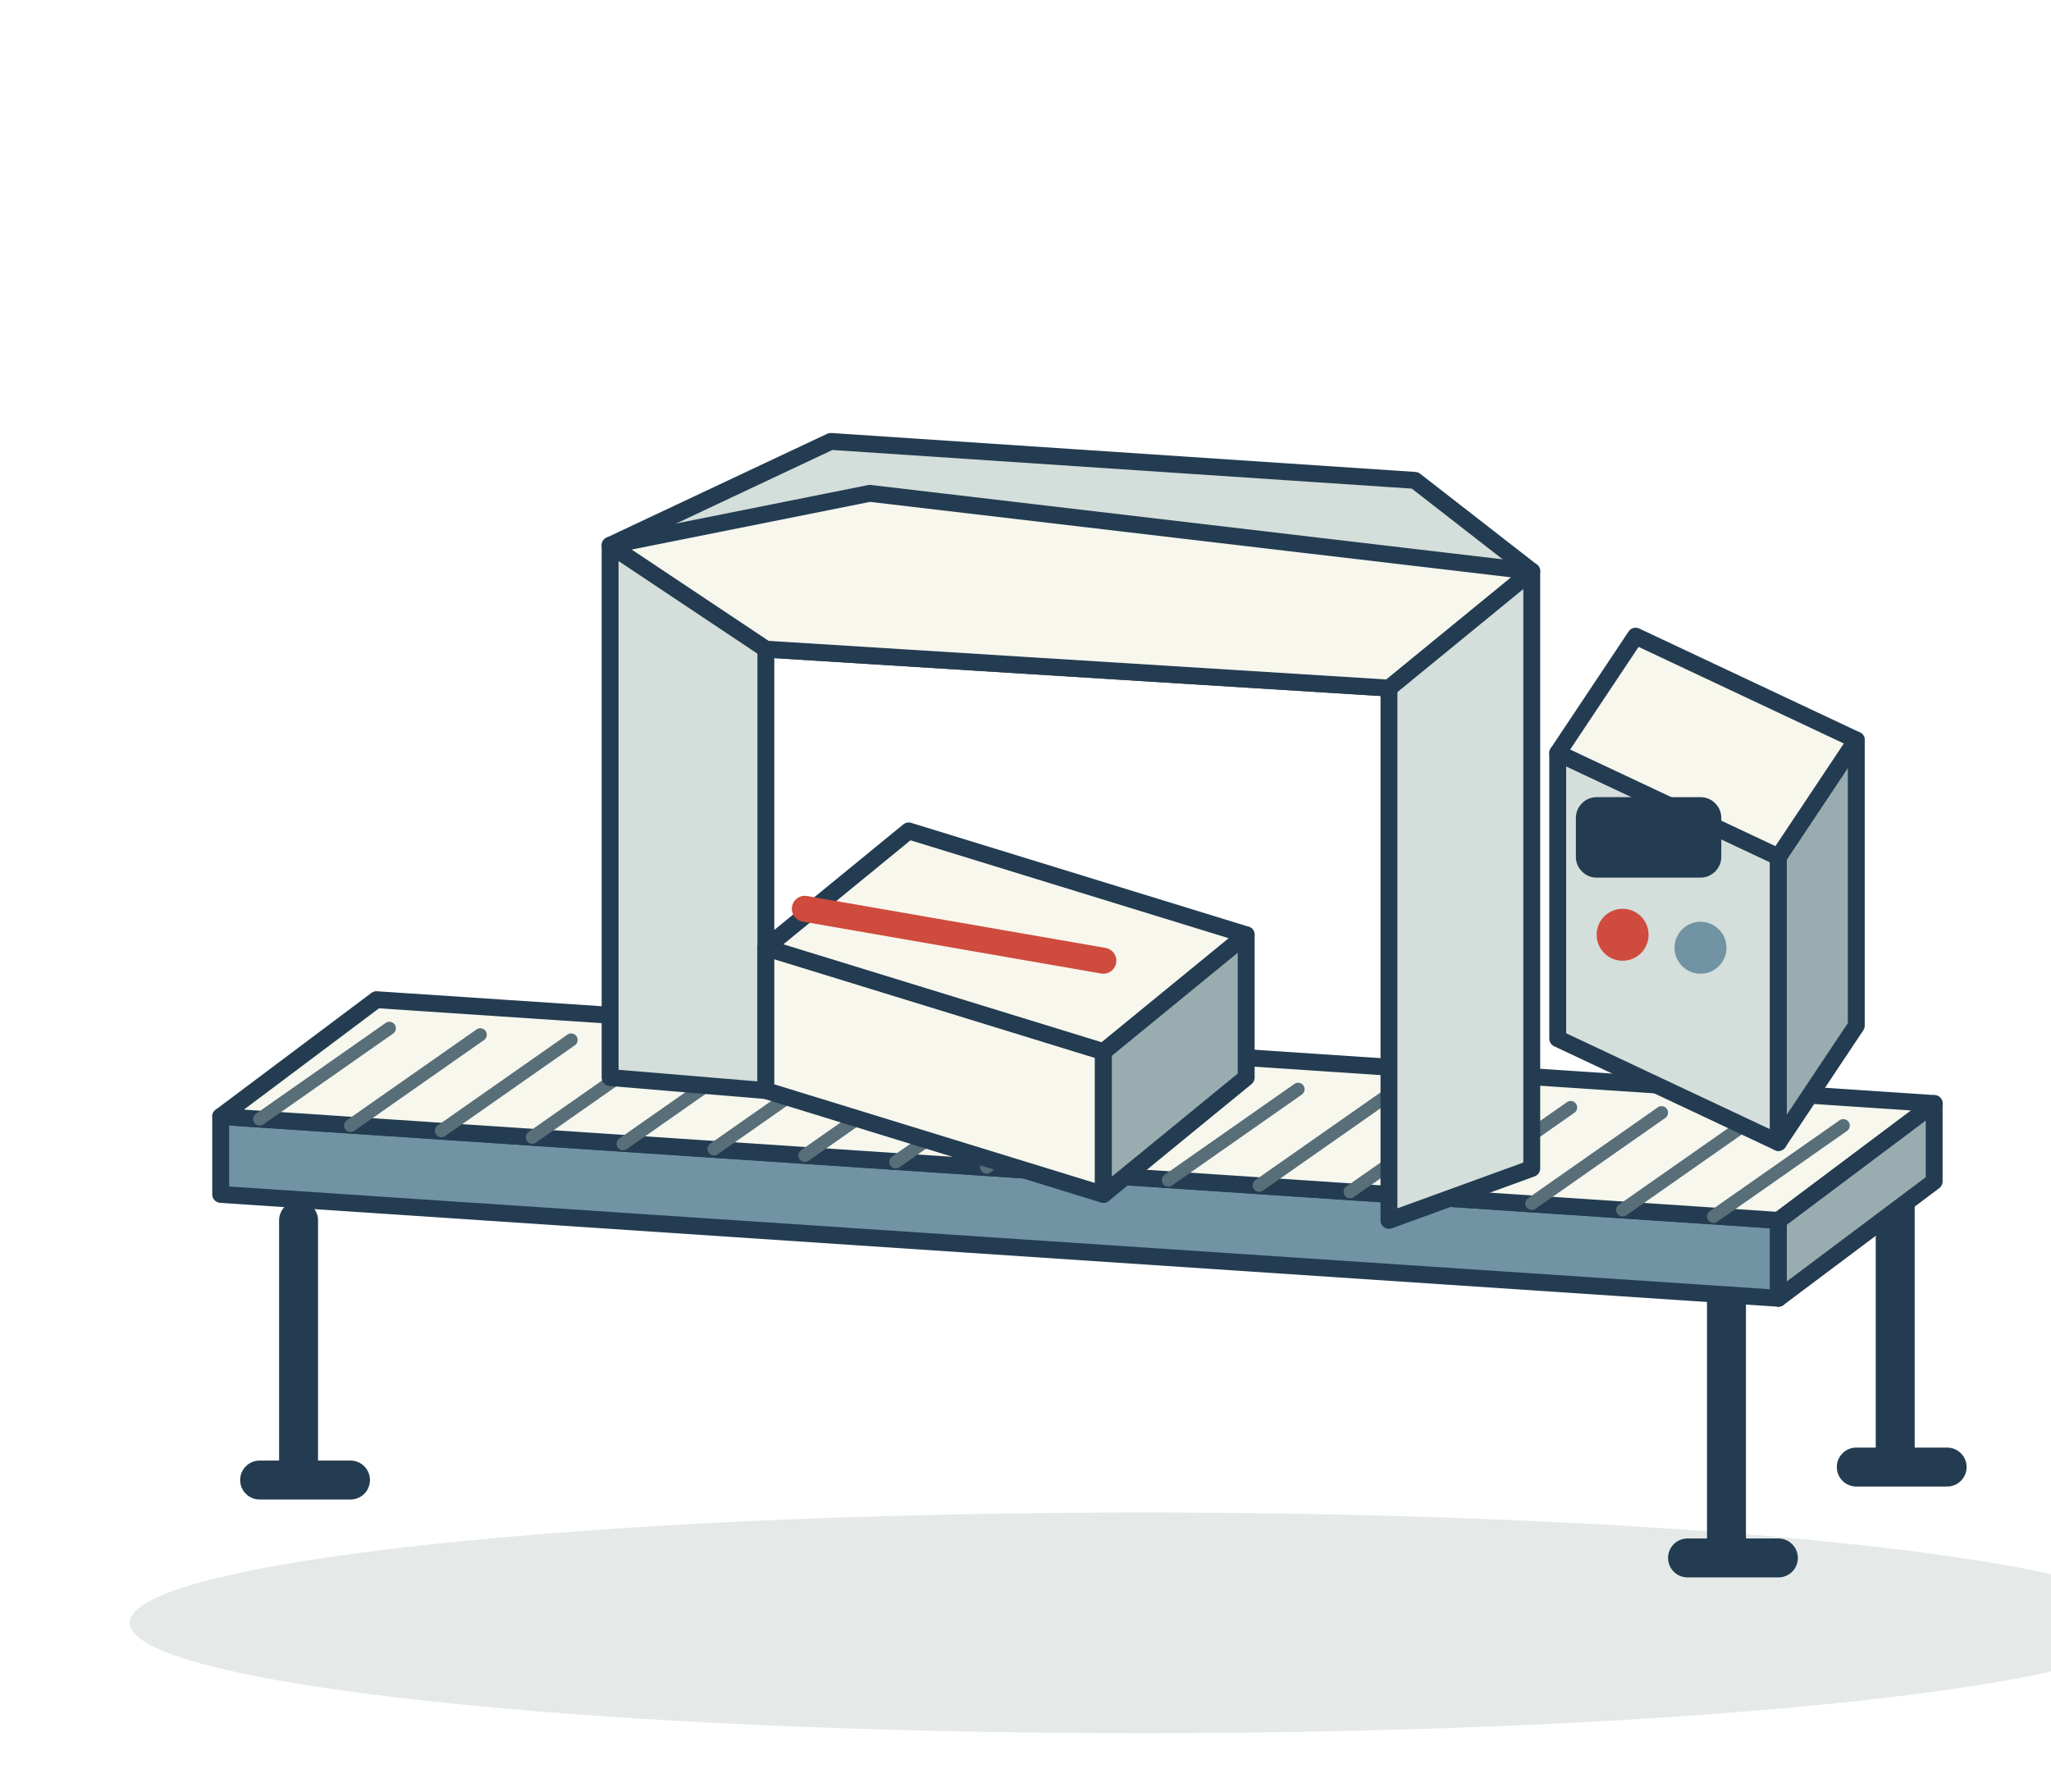
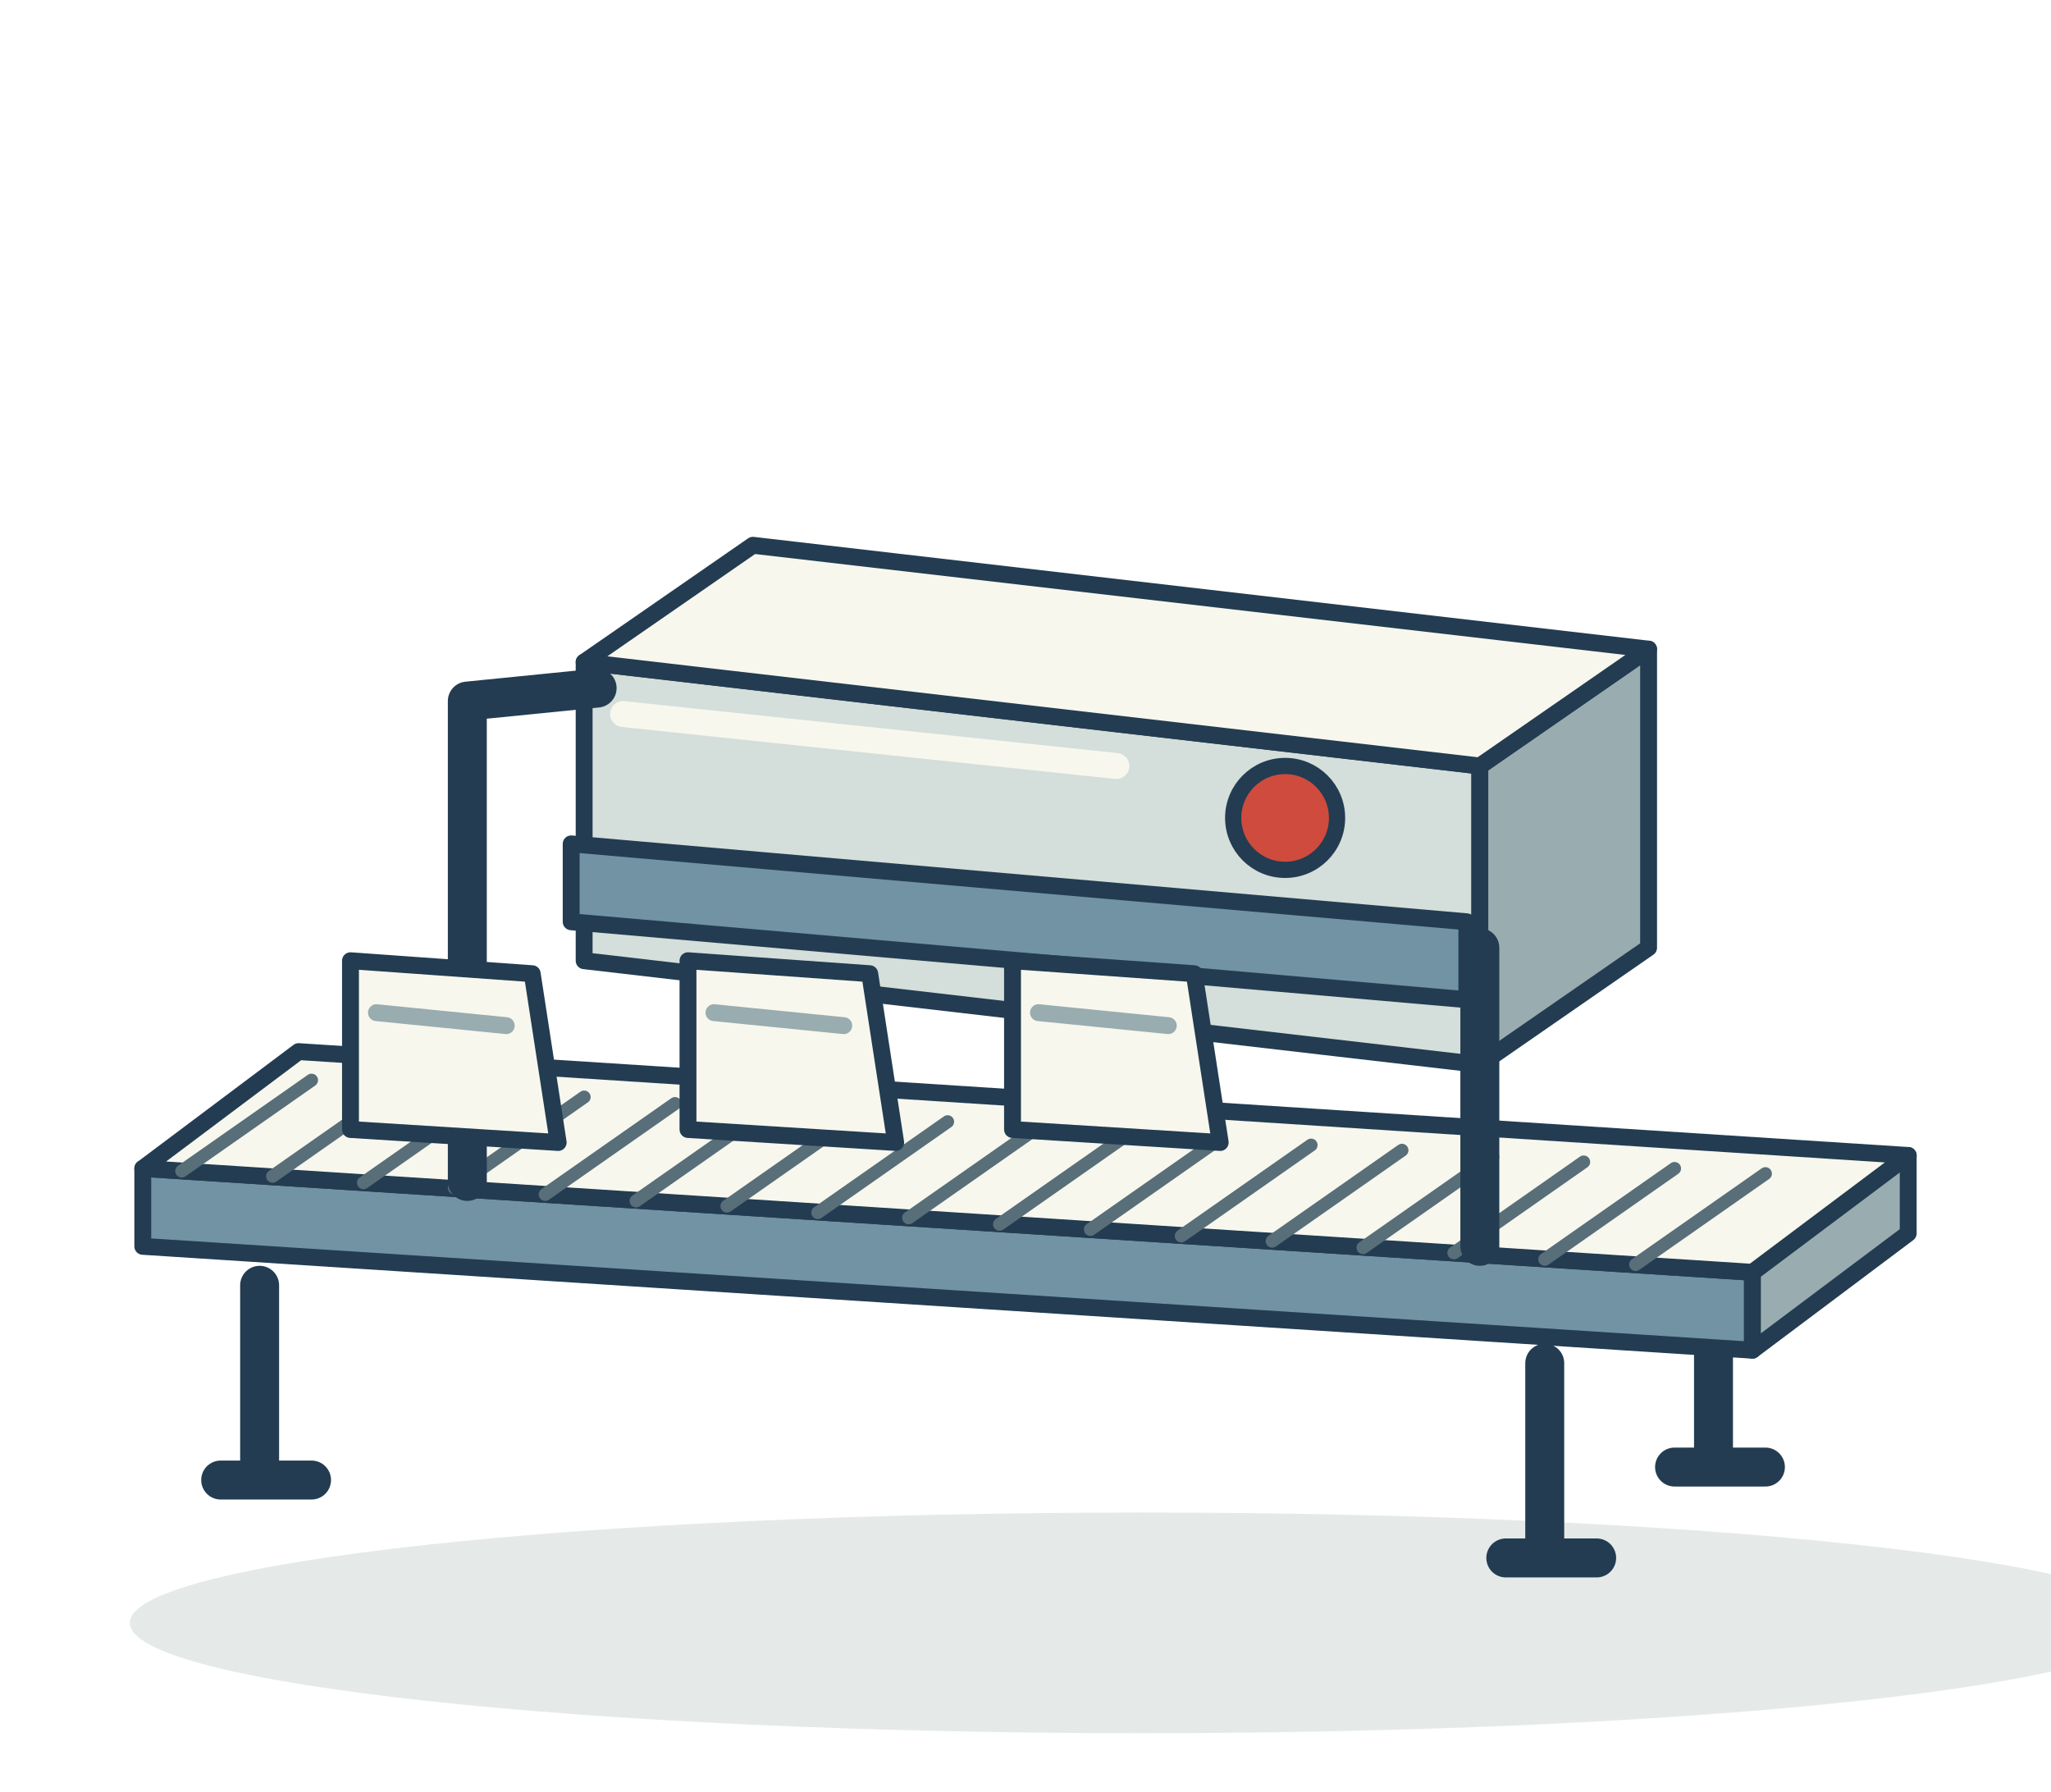
<svg xmlns="http://www.w3.org/2000/svg" viewBox="22 3 158 138" aria-hidden="true">
  <ellipse cx="110" cy="128" rx="78" ry="8.5" fill="#aebcb8" opacity=".32" />
-   <path d="M45 97v20m-3 0h7" fill="none" stroke="#233c51" stroke-width="3" stroke-linecap="round" stroke-linejoin="round" />
-   <path d="M155 103v20m-3 0h7" fill="none" stroke="#233c51" stroke-width="3" stroke-linecap="round" stroke-linejoin="round" />
-   <path d="M168 96v20m-3 0h7" fill="none" stroke="#233c51" stroke-width="3" stroke-linecap="round" stroke-linejoin="round" />
-   <path d="M39 89l120 8v6l-120 -8z" fill="#7193a3" stroke="#233c51" stroke-width="1.3" stroke-linejoin="round" />
-   <path d="M159 97l12 -9v6l-12 9z" fill="#99acb0" stroke="#233c51" stroke-width="1.3" stroke-linejoin="round" />
-   <path d="M39 89l12 -9 120 8 -12 9z" fill="#f7f7ee" stroke="#233c51" stroke-width="1.3" stroke-linejoin="round" />
-   <path d="M42 89.2l10 -7" fill="none" stroke="#586e79" stroke-width="1" stroke-linecap="round" stroke-linejoin="round" />
-   <path d="M49 89.7l10 -7" fill="none" stroke="#586e79" stroke-width="1" stroke-linecap="round" stroke-linejoin="round" />
-   <path d="M56 90.1l10 -7" fill="none" stroke="#586e79" stroke-width="1" stroke-linecap="round" stroke-linejoin="round" />
-   <path d="M63 90.6l10 -7" fill="none" stroke="#586e79" stroke-width="1" stroke-linecap="round" stroke-linejoin="round" />
-   <path d="M70 91.1l10 -7" fill="none" stroke="#586e79" stroke-width="1" stroke-linecap="round" stroke-linejoin="round" />
-   <path d="M77 91.5l10 -7" fill="none" stroke="#586e79" stroke-width="1" stroke-linecap="round" stroke-linejoin="round" />
-   <path d="M84 92.0l10 -7" fill="none" stroke="#586e79" stroke-width="1" stroke-linecap="round" stroke-linejoin="round" />
-   <path d="M91 92.5l10 -7" fill="none" stroke="#586e79" stroke-width="1" stroke-linecap="round" stroke-linejoin="round" />
-   <path d="M98 92.9l10 -7" fill="none" stroke="#586e79" stroke-width="1" stroke-linecap="round" stroke-linejoin="round" />
-   <path d="M105 93.4l10 -7" fill="none" stroke="#586e79" stroke-width="1" stroke-linecap="round" stroke-linejoin="round" />
-   <path d="M112 93.9l10 -7" fill="none" stroke="#586e79" stroke-width="1" stroke-linecap="round" stroke-linejoin="round" />
-   <path d="M119 94.3l10 -7" fill="none" stroke="#586e79" stroke-width="1" stroke-linecap="round" stroke-linejoin="round" />
-   <path d="M126 94.8l10 -7" fill="none" stroke="#586e79" stroke-width="1" stroke-linecap="round" stroke-linejoin="round" />
-   <path d="M133 95.3l10 -7" fill="none" stroke="#586e79" stroke-width="1" stroke-linecap="round" stroke-linejoin="round" />
-   <path d="M140 95.7l10 -7" fill="none" stroke="#586e79" stroke-width="1" stroke-linecap="round" stroke-linejoin="round" />
-   <path d="M147 96.2l10 -7" fill="none" stroke="#586e79" stroke-width="1" stroke-linecap="round" stroke-linejoin="round" />
-   <path d="M154 96.7l10 -7" fill="none" stroke="#586e79" stroke-width="1" stroke-linecap="round" stroke-linejoin="round" />
-   <path d="M69 86V45l17 -8 45 3 9 7v46l-11 4V56L81 53v34z" fill="#d4deda" stroke="#233c51" stroke-width="1.3" stroke-linejoin="round" />
-   <path d="M69 45l12 8 48 3 11 -9 -51 -6z" fill="#f7f7ee" stroke="#233c51" stroke-width="1.3" stroke-linejoin="round" />
-   <path d="M142 61l17 8v22l-17 -8z" fill="#d4deda" stroke="#233c51" stroke-width="1.3" stroke-linejoin="round" />
-   <path d="M159 69l6 -9v22l-6 9z" fill="#99acb0" stroke="#233c51" stroke-width="1.3" stroke-linejoin="round" />
-   <path d="M142 61l6 -9 17 8 -6 9z" fill="#f7f7ee" stroke="#233c51" stroke-width="1.3" stroke-linejoin="round" />
-   <rect x="144" y="65" width="10" height="5" rx="1" fill="#233c51" stroke="#233c51" stroke-width="1.2" />
-   <circle cx="147" cy="75" r="2" fill="#cf4b3d" />
-   <circle cx="153" cy="76" r="2" fill="#7193a3" />
-   <path d="M81 76l26 8v11l-26 -8z" fill="#f7f7ee" stroke="#233c51" stroke-width="1.3" stroke-linejoin="round" />
-   <path d="M107 84l11 -9v11l-11 9z" fill="#99acb0" stroke="#233c51" stroke-width="1.3" stroke-linejoin="round" />
-   <path d="M81 76l11 -9 26 8 -11 9z" fill="#f7f7ee" stroke="#233c51" stroke-width="1.3" stroke-linejoin="round" />
-   <path d="M84 73l23 4" fill="none" stroke="#cf4b3d" stroke-width="2" stroke-linecap="round" stroke-linejoin="round" />
+   <path d="M42 102v15m-3 0h7" fill="none" stroke="#233c51" stroke-width="3" stroke-linecap="round" stroke-linejoin="round" />
+   <path d="M141 108v15m-3 0h7" fill="none" stroke="#233c51" stroke-width="3" stroke-linecap="round" stroke-linejoin="round" />
+   <path d="M154 101v15m-3 0h7" fill="none" stroke="#233c51" stroke-width="3" stroke-linecap="round" stroke-linejoin="round" />
+   <path d="M33 93l124 8v6l-124 -8z" fill="#7193a3" stroke="#233c51" stroke-width="1.3" stroke-linejoin="round" />
+   <path d="M157 101l12 -9v6l-12 9z" fill="#99acb0" stroke="#233c51" stroke-width="1.3" stroke-linejoin="round" />
+   <path d="M33 93l12 -9 124 8 -12 9z" fill="#f7f7ee" stroke="#233c51" stroke-width="1.3" stroke-linejoin="round" />
+   <path d="M36 93.2l10 -7" fill="none" stroke="#586e79" stroke-width="1" stroke-linecap="round" stroke-linejoin="round" />
+   <path d="M43 93.6l10 -7" fill="none" stroke="#586e79" stroke-width="1" stroke-linecap="round" stroke-linejoin="round" />
+   <path d="M50 94.1l10 -7" fill="none" stroke="#586e79" stroke-width="1" stroke-linecap="round" stroke-linejoin="round" />
+   <path d="M57 94.5l10 -7" fill="none" stroke="#586e79" stroke-width="1" stroke-linecap="round" stroke-linejoin="round" />
+   <path d="M64 95.0l10 -7" fill="none" stroke="#586e79" stroke-width="1" stroke-linecap="round" stroke-linejoin="round" />
+   <path d="M71 95.5l10 -7" fill="none" stroke="#586e79" stroke-width="1" stroke-linecap="round" stroke-linejoin="round" />
+   <path d="M78 95.9l10 -7" fill="none" stroke="#586e79" stroke-width="1" stroke-linecap="round" stroke-linejoin="round" />
+   <path d="M85 96.4l10 -7" fill="none" stroke="#586e79" stroke-width="1" stroke-linecap="round" stroke-linejoin="round" />
+   <path d="M92 96.8l10 -7" fill="none" stroke="#586e79" stroke-width="1" stroke-linecap="round" stroke-linejoin="round" />
+   <path d="M99 97.3l10 -7" fill="none" stroke="#586e79" stroke-width="1" stroke-linecap="round" stroke-linejoin="round" />
+   <path d="M106 97.7l10 -7" fill="none" stroke="#586e79" stroke-width="1" stroke-linecap="round" stroke-linejoin="round" />
+   <path d="M113 98.2l10 -7" fill="none" stroke="#586e79" stroke-width="1" stroke-linecap="round" stroke-linejoin="round" />
+   <path d="M120 98.6l10 -7" fill="none" stroke="#586e79" stroke-width="1" stroke-linecap="round" stroke-linejoin="round" />
+   <path d="M127 99.1l10 -7" fill="none" stroke="#586e79" stroke-width="1" stroke-linecap="round" stroke-linejoin="round" />
+   <path d="M134 99.5l10 -7" fill="none" stroke="#586e79" stroke-width="1" stroke-linecap="round" stroke-linejoin="round" />
+   <path d="M141 100.0l10 -7" fill="none" stroke="#586e79" stroke-width="1" stroke-linecap="round" stroke-linejoin="round" />
+   <path d="M148 100.4l10 -7" fill="none" stroke="#586e79" stroke-width="1" stroke-linecap="round" stroke-linejoin="round" />
+   <path d="M67 54l69 8v23l-69 -8z" fill="#d4deda" stroke="#233c51" stroke-width="1.3" stroke-linejoin="round" />
+   <path d="M136 62l13 -9v23l-13 9z" fill="#99acb0" stroke="#233c51" stroke-width="1.3" stroke-linejoin="round" />
+   <path d="M67 54l13 -9 69 8 -13 9z" fill="#f7f7ee" stroke="#233c51" stroke-width="1.3" stroke-linejoin="round" />
+   <path d="M66 68l69 6v6l-69 -6z" fill="#7193a3" stroke="#233c51" stroke-width="1.3" stroke-linejoin="round" />
+   <path d="M70 58l38 4" fill="none" stroke="#f7f7ee" stroke-width="2" stroke-linecap="round" stroke-linejoin="round" />
+   <ellipse cx="121" cy="66" rx="4" ry="4" fill="#cf4b3d" stroke="#233c51" stroke-width="1.25" />
+   <path d="M58 94V57l10 -1M136 99V76" fill="none" stroke="#233c51" stroke-width="3" stroke-linecap="round" stroke-linejoin="round" />
+   <path d="M49 77l14 1 2 13 -16 -1z" fill="#f7f7ee" stroke="#233c51" stroke-width="1.3" stroke-linejoin="round" />
+   <path d="M51 81l10 1" fill="none" stroke="#99acb0" stroke-width="1.3" stroke-linecap="round" stroke-linejoin="round" />
+   <path d="M75 77l14 1 2 13 -16 -1z" fill="#f7f7ee" stroke="#233c51" stroke-width="1.3" stroke-linejoin="round" />
+   <path d="M77 81l10 1" fill="none" stroke="#99acb0" stroke-width="1.3" stroke-linecap="round" stroke-linejoin="round" />
+   <path d="M100 77l14 1 2 13 -16 -1z" fill="#f7f7ee" stroke="#233c51" stroke-width="1.3" stroke-linejoin="round" />
+   <path d="M102 81l10 1" fill="none" stroke="#99acb0" stroke-width="1.3" stroke-linecap="round" stroke-linejoin="round" />
</svg>
